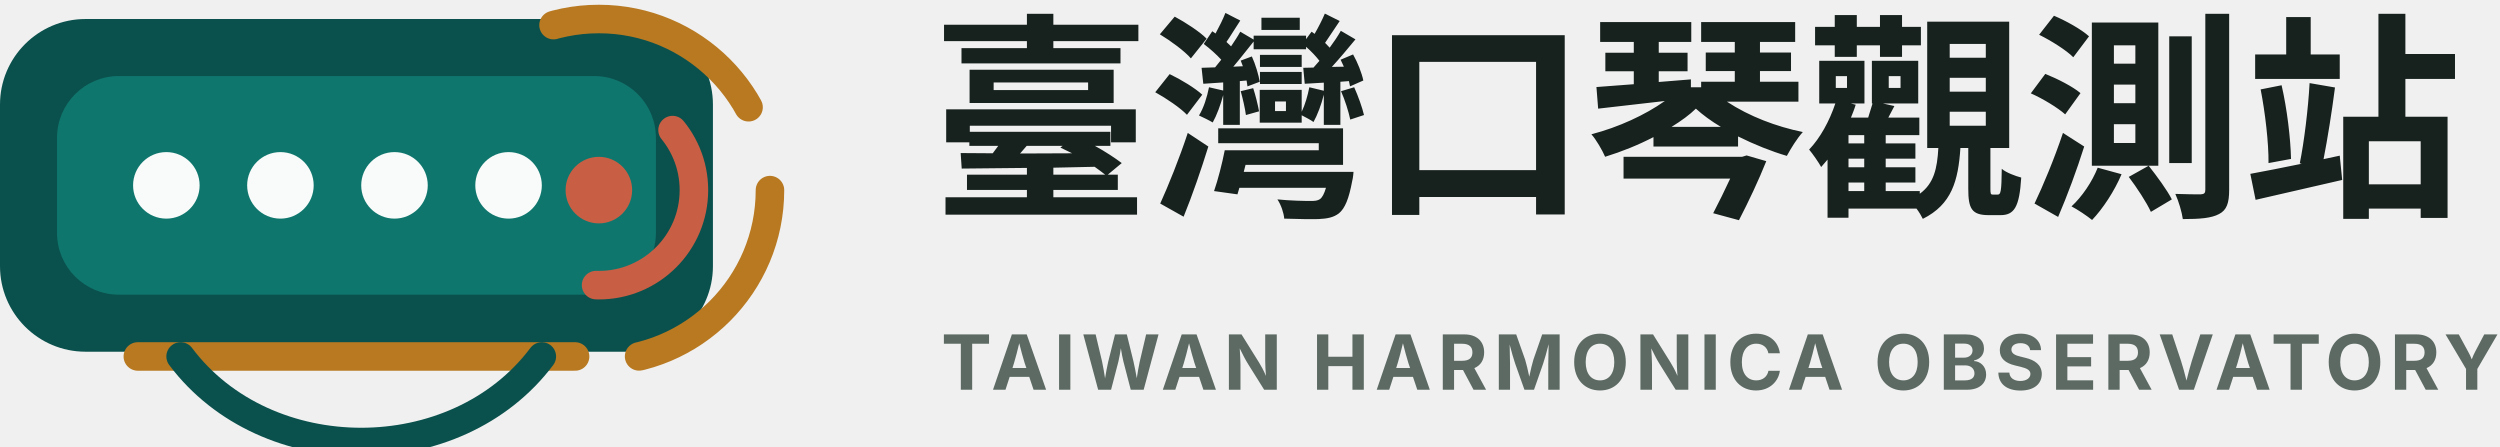
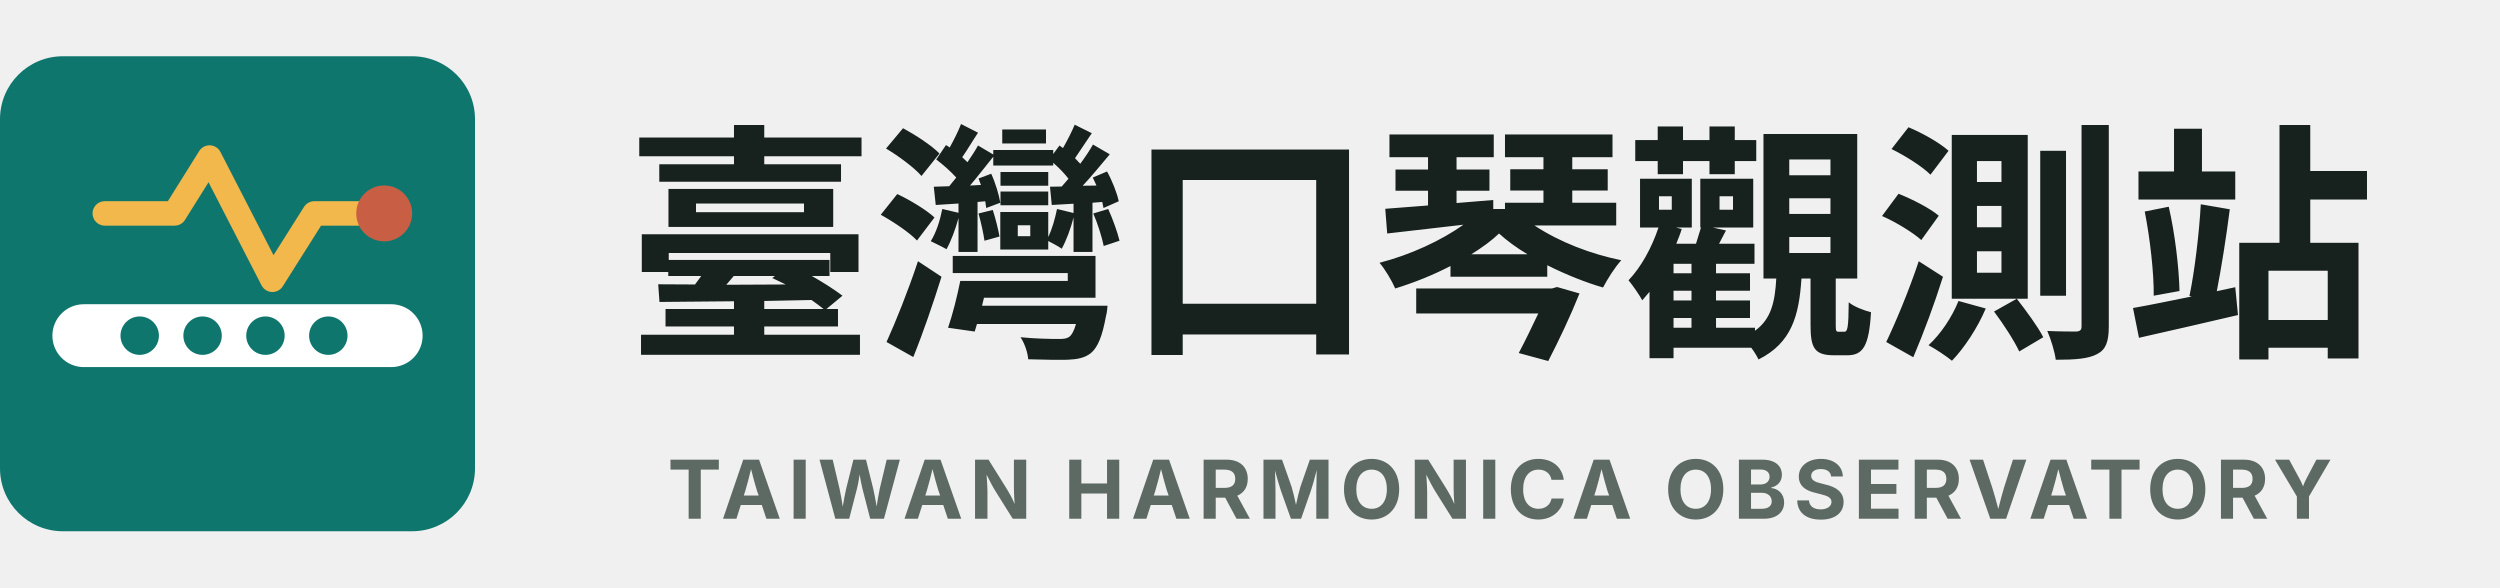
- <svg xmlns="http://www.w3.org/2000/svg" viewBox="54 78 526 94" role="img" aria-labelledby="title desc">
+ <svg xmlns="http://www.w3.org/2000/svg" viewBox="0 0 400 94" role="img" aria-labelledby="title desc">
  <defs>
    <style>
      .word { font-family: "Noto Sans TC", "PingFang TC", "Microsoft JhengHei", sans-serif; font-weight: 800; letter-spacing: 0; }
      .sub { font-family: Inter, Arial, sans-serif; font-weight: 700; letter-spacing: .08em; }
    </style>
  </defs>
-   <g transform="translate(54 42)">
-     <rect x="0" y="40" width="150" height="70" rx="18" fill="#0a514d" />
-     <rect x="12" y="52" width="126" height="46" rx="13" fill="#0f766e" />
-     <g fill="#f8fbf9">
-       <rect x="28" y="68" width="14" height="14" rx="7" />
-       <rect x="52" y="68" width="14" height="14" rx="7" />
-       <rect x="76" y="68" width="14" height="14" rx="7" />
-       <rect x="100" y="68" width="14" height="14" rx="7" />
+   <g transform="translate(0 9) scale(0.5588235)" aria-hidden="true">
+     <rect width="136" height="136" rx="18" fill="#0f766e" />
+     <path d="M24 80h88" stroke="#ffffff" stroke-width="18" stroke-linecap="round" />
+     <g fill="#0f766e">
+       <circle cx="40" cy="80" r="5.5" />
+       <circle cx="58" cy="80" r="5.5" />
+       <circle cx="76" cy="80" r="5.5" />
+       <circle cx="94" cy="80" r="5.5" />
    </g>
-     <circle cx="126" cy="76" r="7" fill="#c85f44" />
-     <circle cx="126" cy="76" r="20" fill="none" stroke="#c85f44" stroke-width="6" stroke-linecap="round" stroke-dasharray="32 80" />
-     <circle cx="126" cy="76" r="36" fill="none" stroke="#b87921" stroke-width="6" stroke-linecap="round" stroke-dasharray="48 112" />
-     <path d="M29 111h92" stroke="#b87921" stroke-width="6" stroke-linecap="round" />
-     <path d="M38 111c18 24 58 24 76 0" fill="none" stroke="#0a514d" stroke-width="6" stroke-linecap="round" />
+     <path d="M30 45h20l10-16 18 35 12-19h20" fill="none" stroke="#f2b84b" stroke-width="7" stroke-linecap="round" stroke-linejoin="round" />
+     <circle cx="110" cy="45" r="8" fill="#c85f44" />
  </g>
-   <g transform="translate(250 64)">
-     <text class="word" x="0" y="56" font-size="46" fill="#17211d">臺灣口琴觀測站</text>
-     <text class="sub" x="2" y="96" font-size="16" fill="#5c6a63">TAIWAN HARMONICA OBSERVATORY</text>
+   <g transform="translate(100 0)" text-anchor="middle">
+     <text class="word" x="140" y="54" font-size="40" fill="#17211d">臺灣口琴觀測站</text>
+     <text class="sub" x="140" y="83" font-size="13" fill="#5c6a63">TAIWAN HARMONICA OBSERVATORY</text>
  </g>
</svg>
